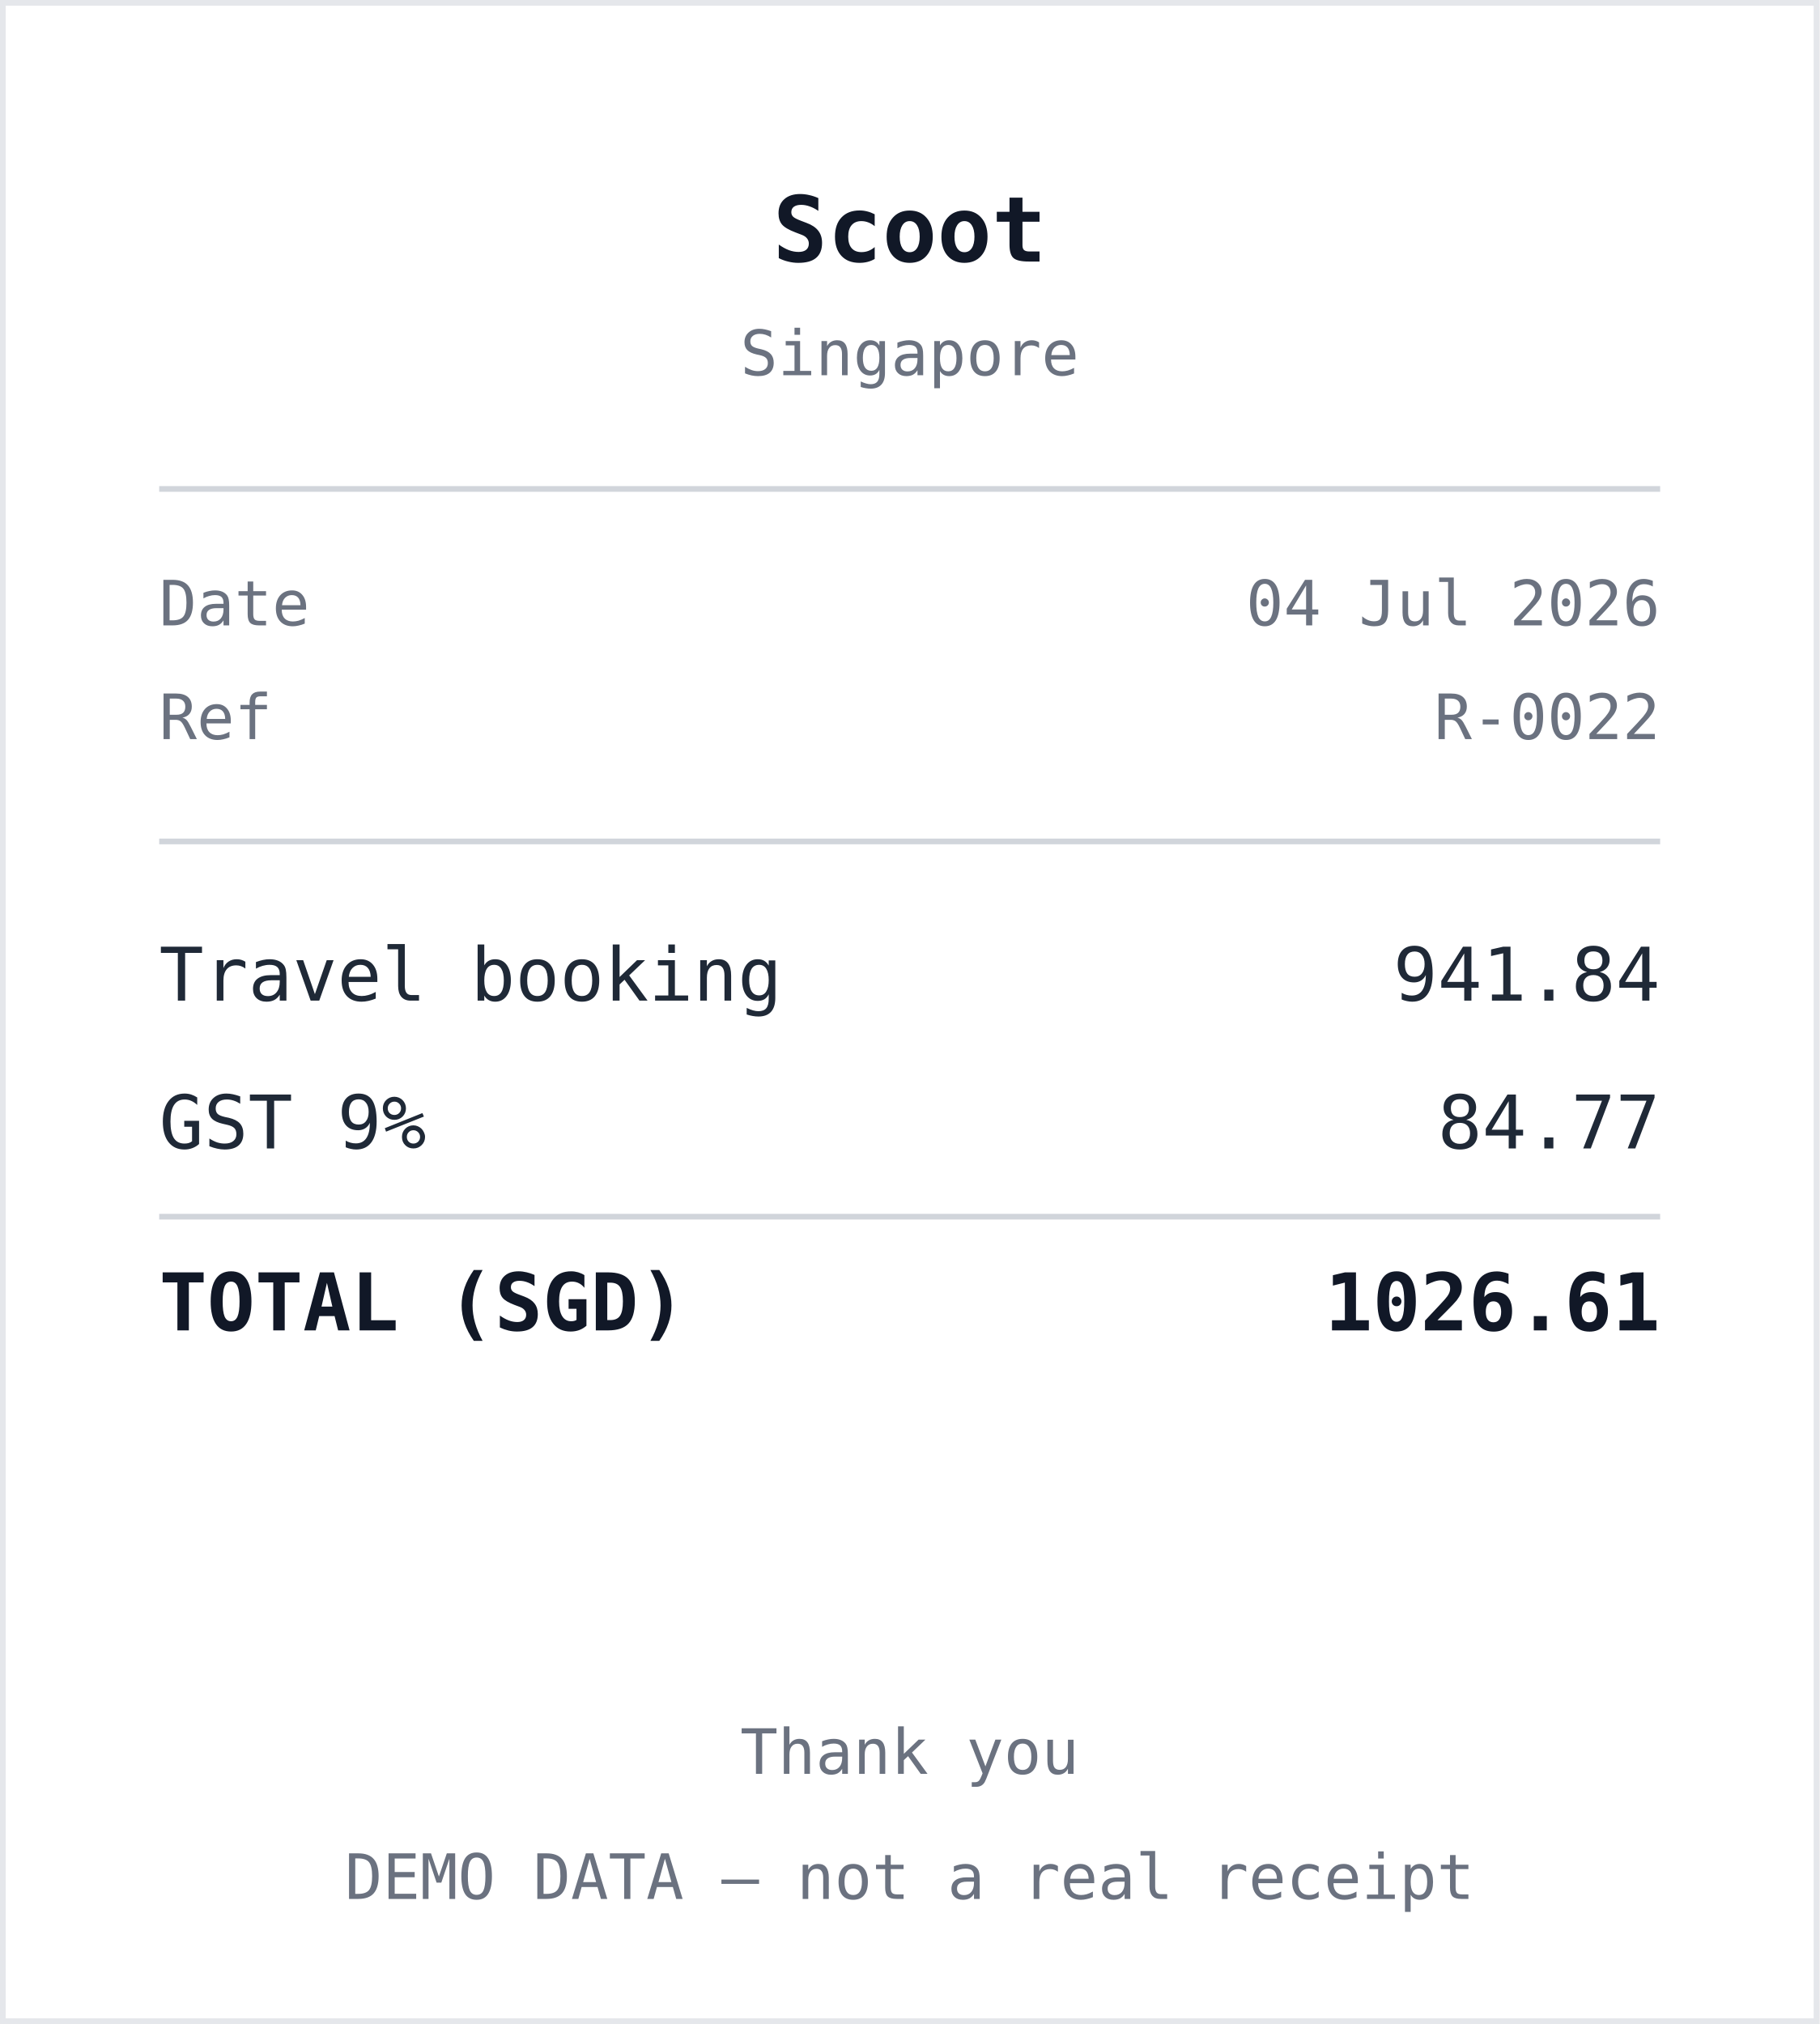
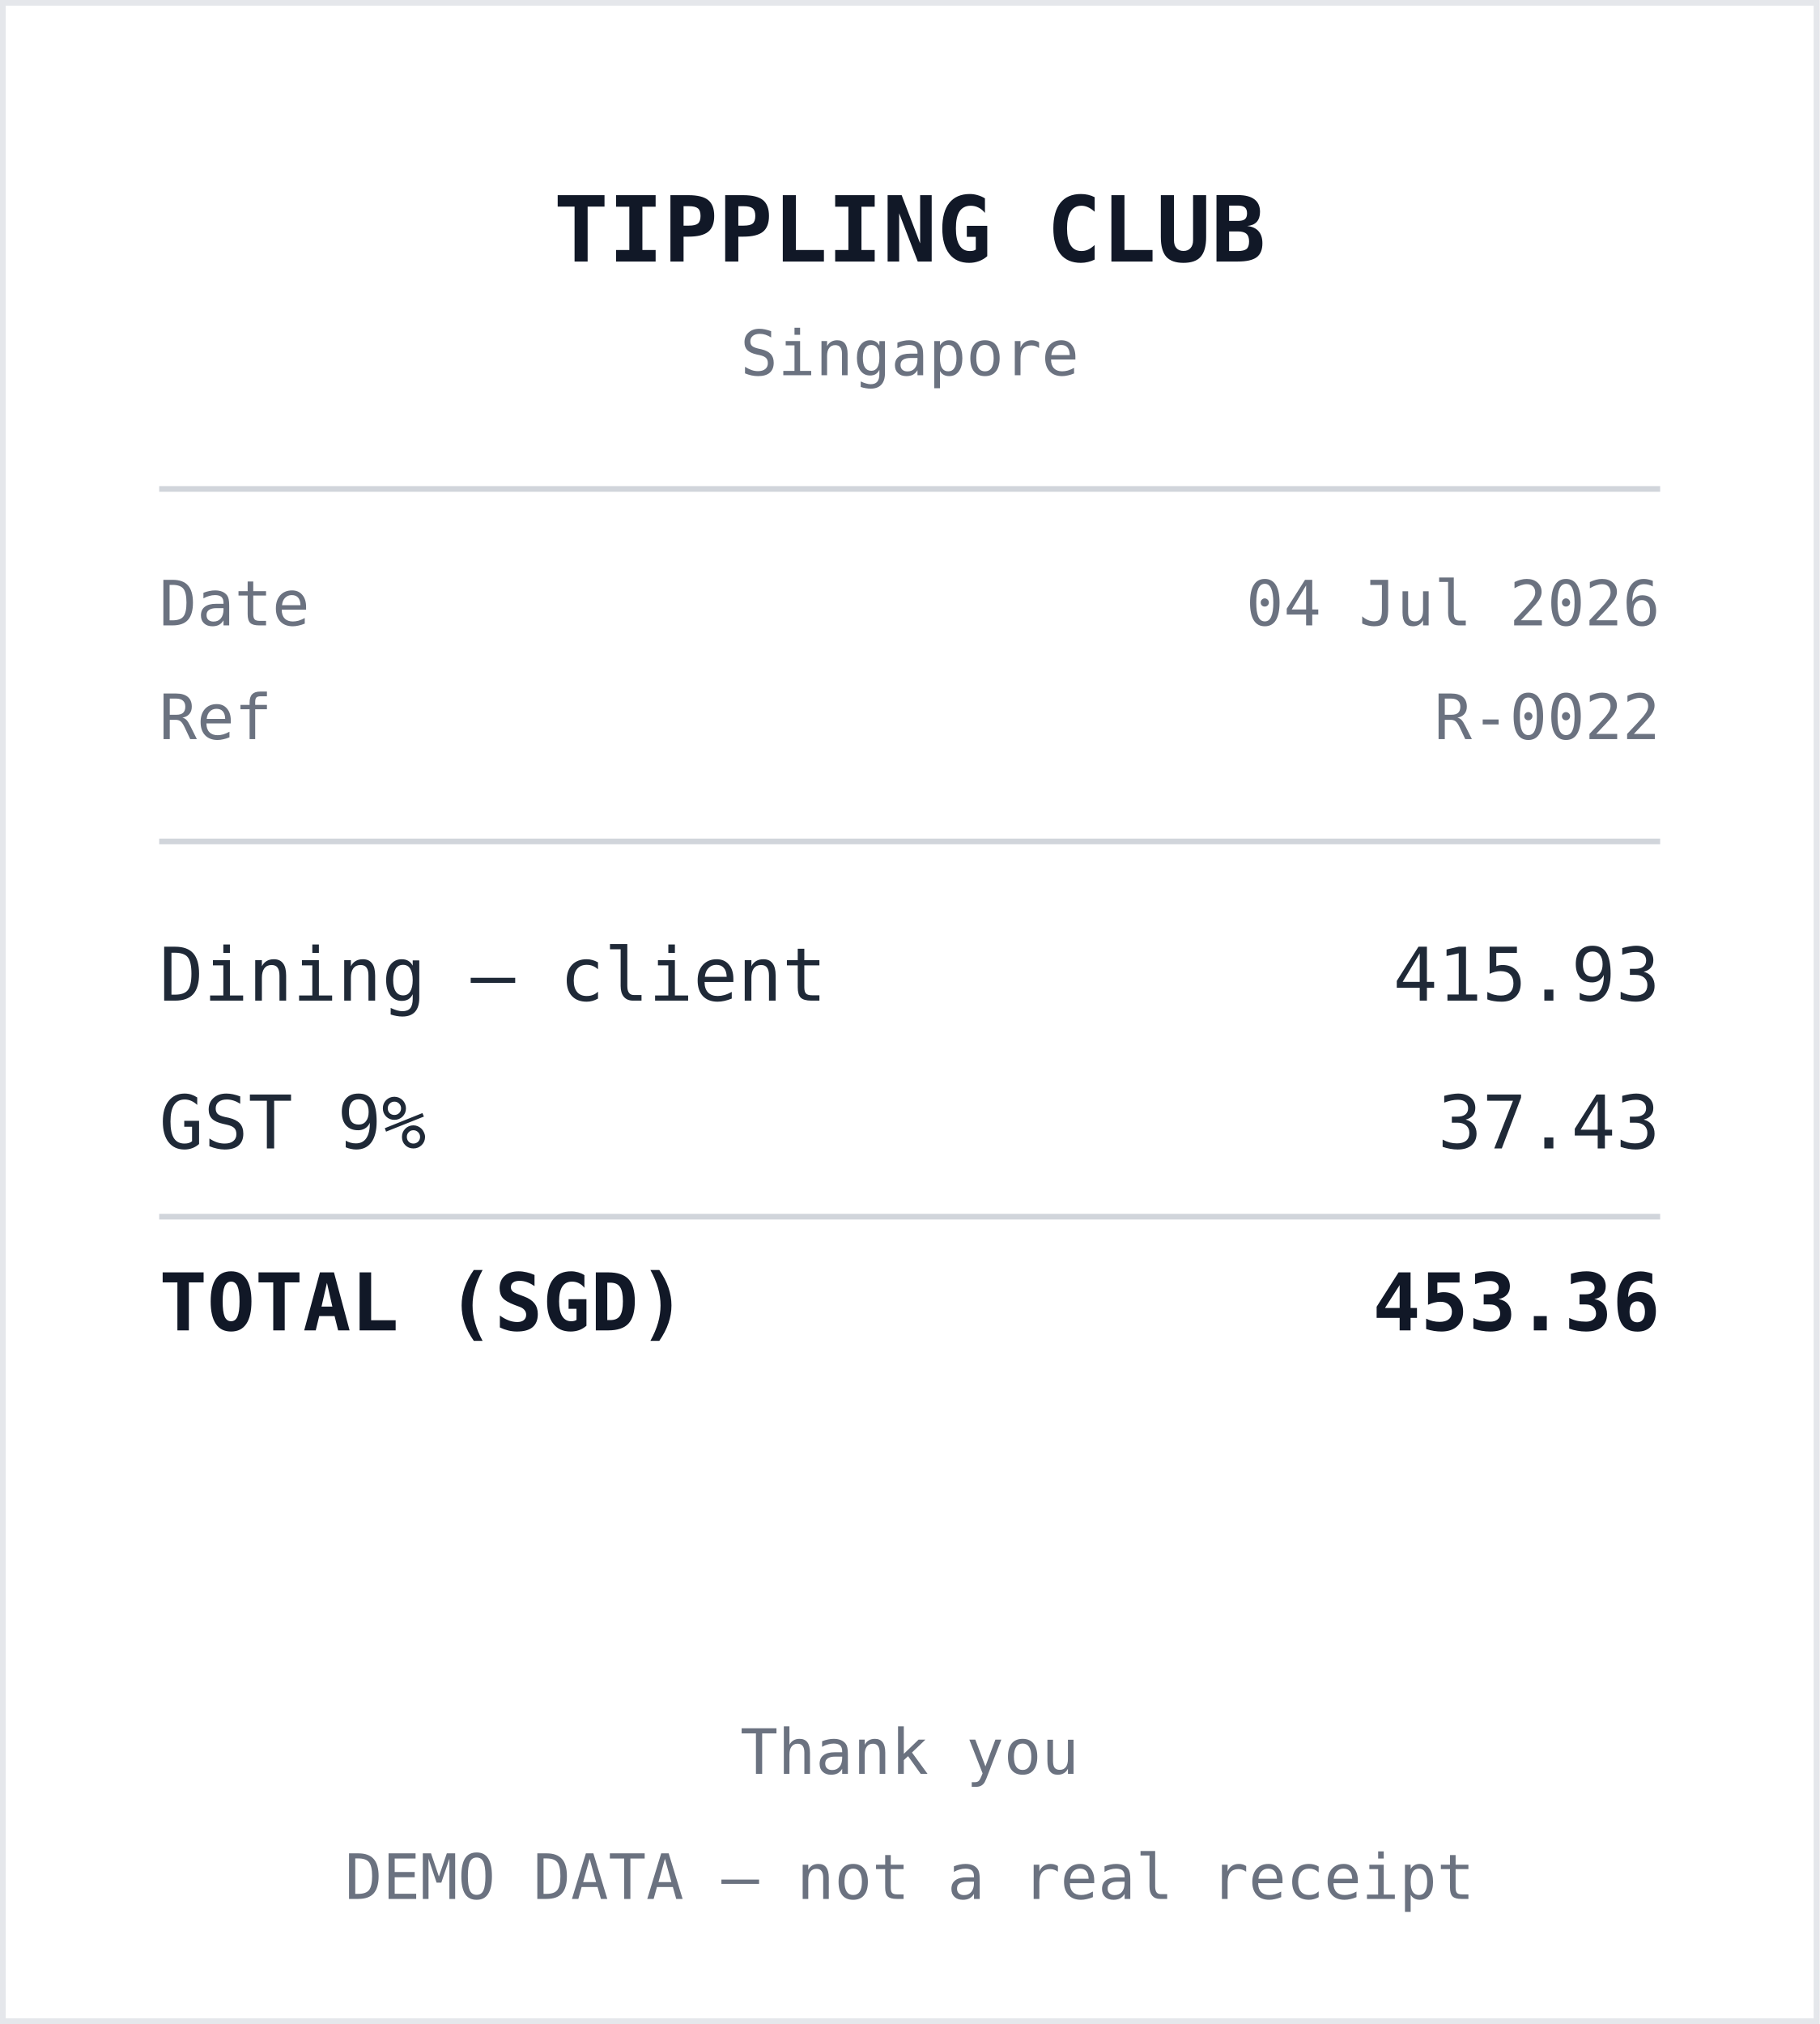
- <svg xmlns="http://www.w3.org/2000/svg" width="320" height="356" viewBox="0 0 320 356" role="img" aria-label="Receipt from Scoot">
+ <svg xmlns="http://www.w3.org/2000/svg" width="320" height="356" viewBox="0 0 320 356" role="img" aria-label="Receipt from TIPPLING CLUB">
  <style>
    .r { font: 13px ui-monospace, "SF Mono", Menlo, monospace; fill: #1f2937; }
    .b { font: 700 14px ui-monospace, "SF Mono", Menlo, monospace; fill: #111827; }
    .h { font: 700 16px ui-monospace, "SF Mono", Menlo, monospace; fill: #111827; }
    .m { font: 11px ui-monospace, "SF Mono", Menlo, monospace; fill: #6b7280; }
    .rule { stroke: #d1d5db; stroke-width: 1; }
  </style>
  <rect x="0" y="0" width="320" height="356" fill="#ffffff" />
  <rect x="0.5" y="0.5" width="319" height="355" fill="none" stroke="#e5e7eb" />
-   <text x="160" y="46" text-anchor="middle" class="h">Scoot</text>
+   <text x="160" y="46" text-anchor="middle" class="h">TIPPLING CLUB</text>
  <text x="160" y="66" text-anchor="middle" class="m">Singapore</text>
  <line x1="28" y1="86" x2="292" y2="86" class="rule" />
  <text x="28" y="110" class="m">Date</text>
  <text x="292" y="110" text-anchor="end" class="m">04 Jul 2026</text>
  <text x="28" y="130" class="m">Ref</text>
  <text x="292" y="130" text-anchor="end" class="m">R-0022</text>
  <line x1="28" y1="148" x2="292" y2="148" class="rule" />
-   <text x="28" y="176" class="r">Travel booking</text>
-   <text x="292" y="176" text-anchor="end" class="r">941.84</text>
+   <text x="28" y="176" class="r">Dining — client</text>
+   <text x="292" y="176" text-anchor="end" class="r">415.93</text>
  <text x="28" y="202" class="r">GST 9%</text>
-   <text x="292" y="202" text-anchor="end" class="r">84.77</text>
+   <text x="292" y="202" text-anchor="end" class="r">37.43</text>
  <line x1="28" y1="214" x2="292" y2="214" class="rule" />
  <text x="28" y="234" class="b">TOTAL (SGD)</text>
-   <text x="292" y="234" text-anchor="end" class="b">1026.61</text>
+   <text x="292" y="234" text-anchor="end" class="b">453.36</text>
  <text x="160" y="312" text-anchor="middle" class="m">Thank you</text>
  <text x="160" y="334" text-anchor="middle" class="m">DEMO DATA — not a real receipt</text>
</svg>
